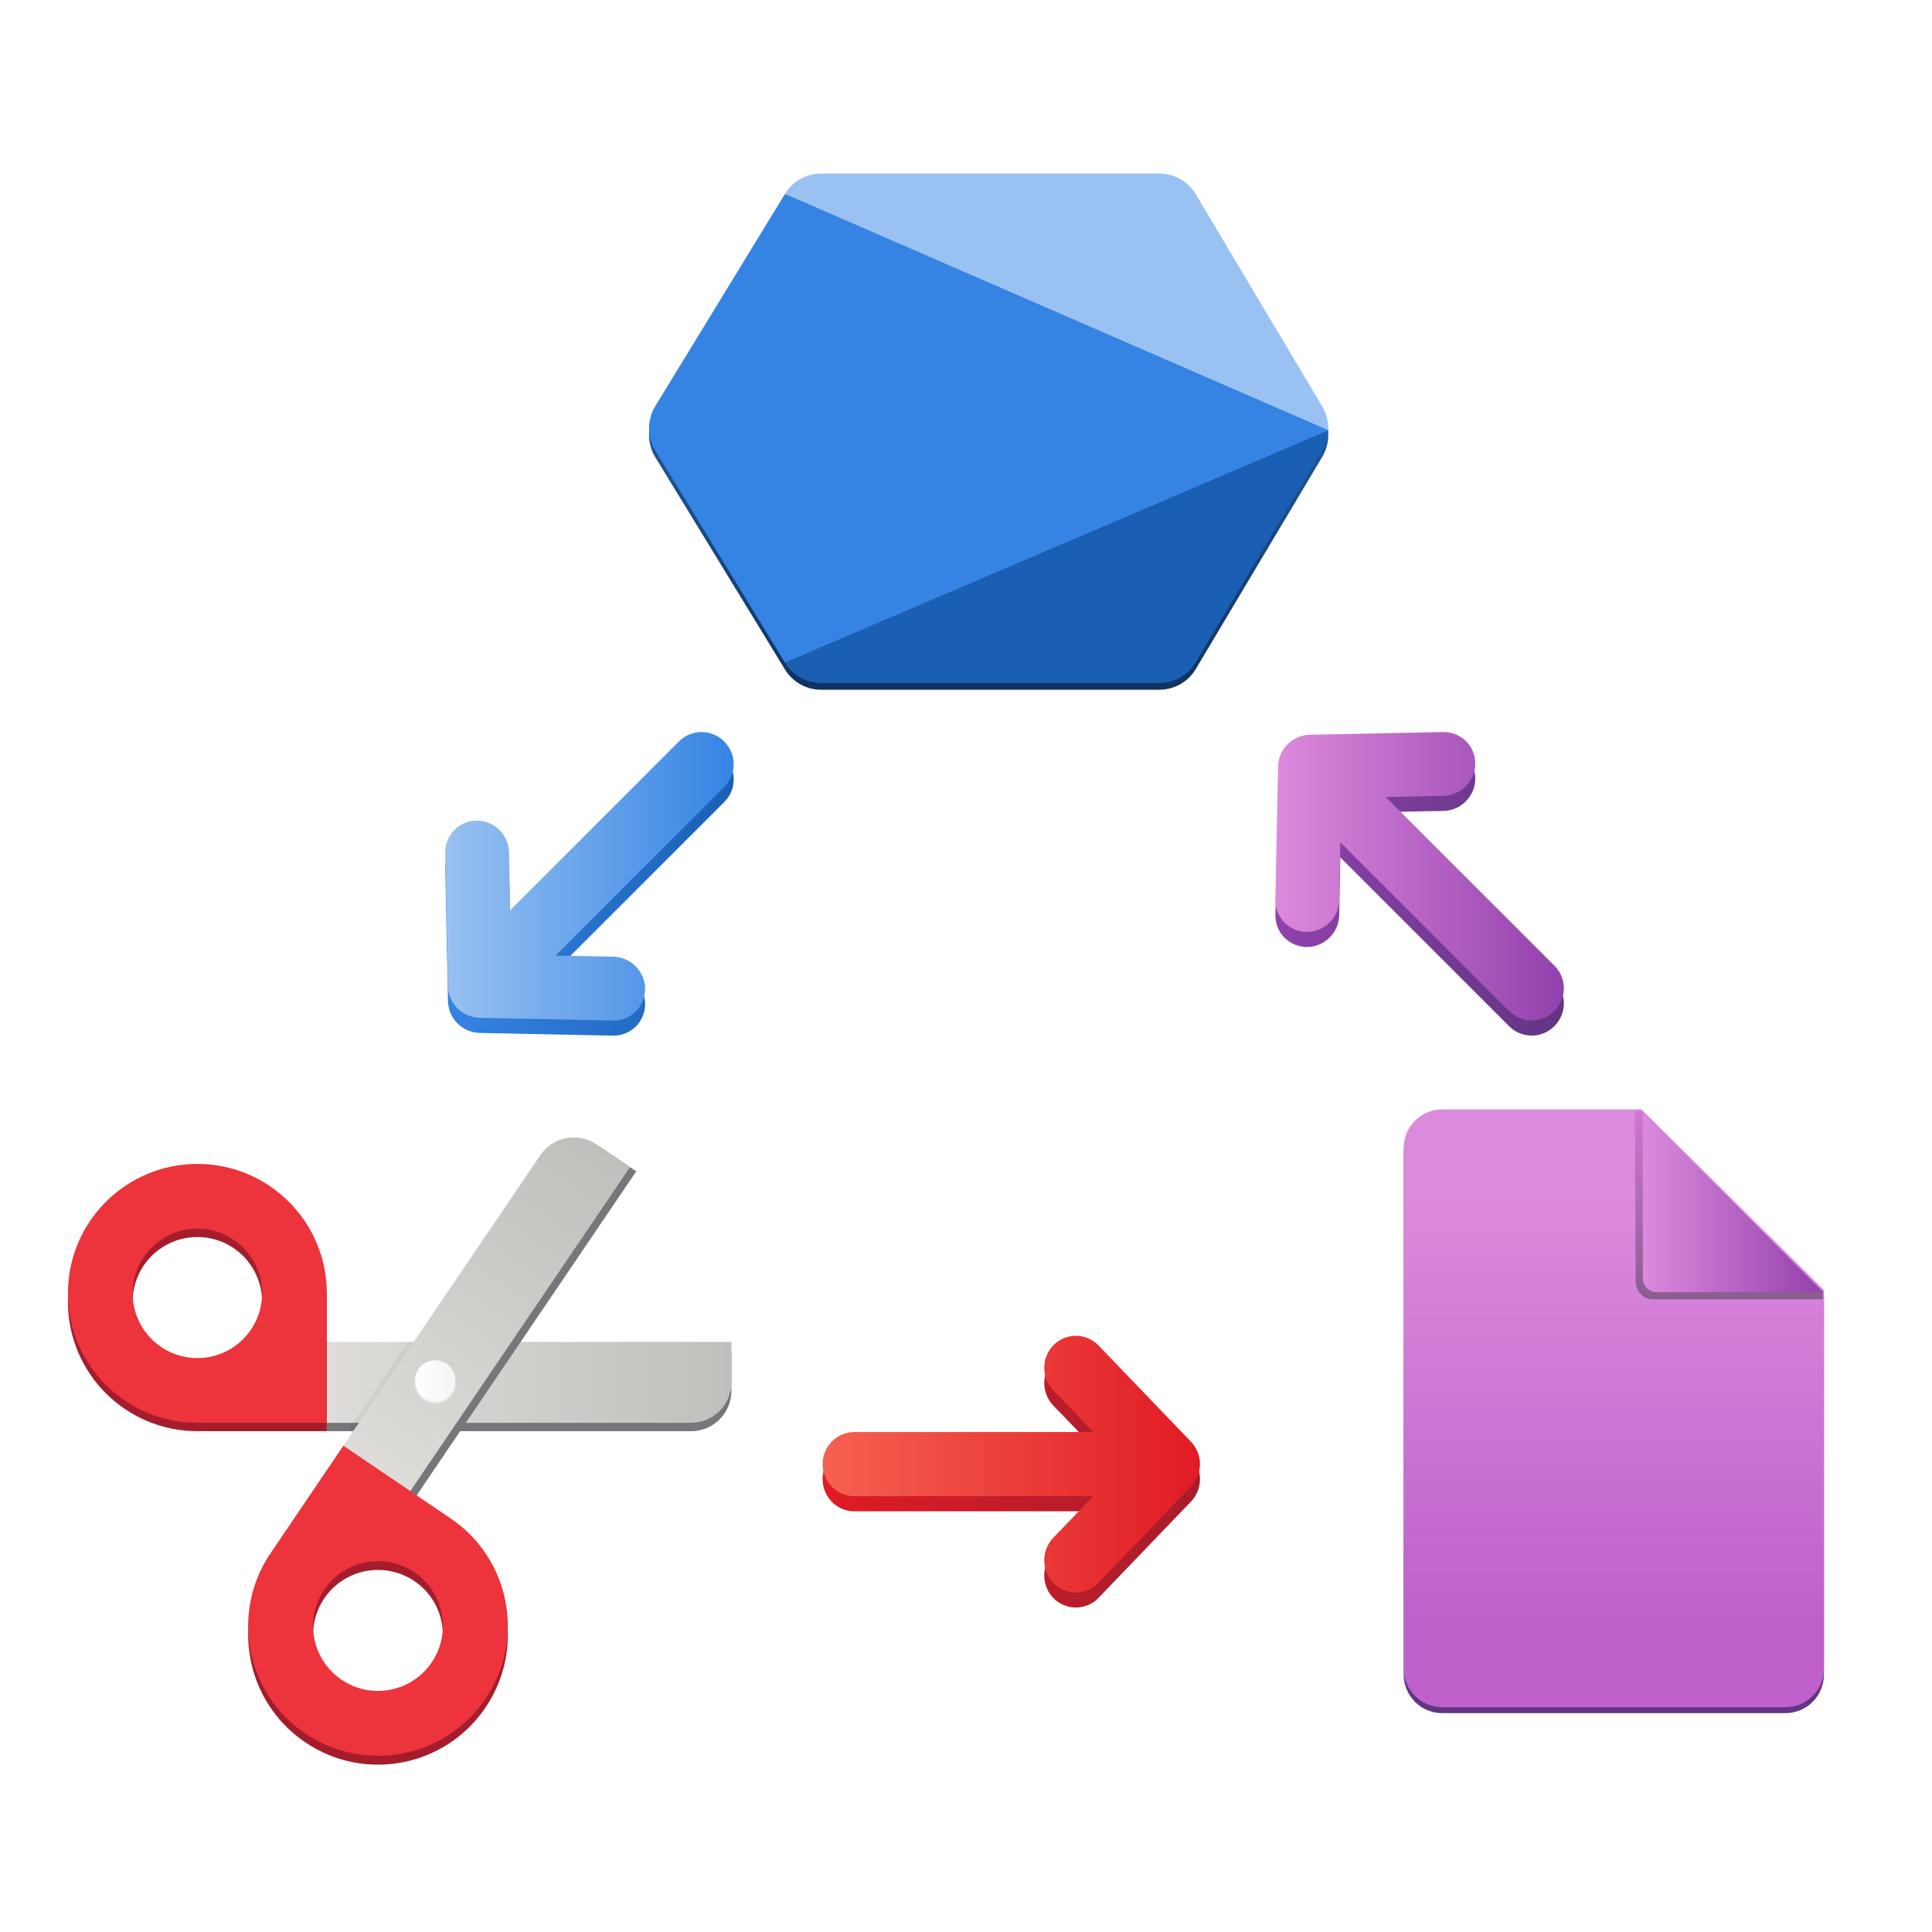
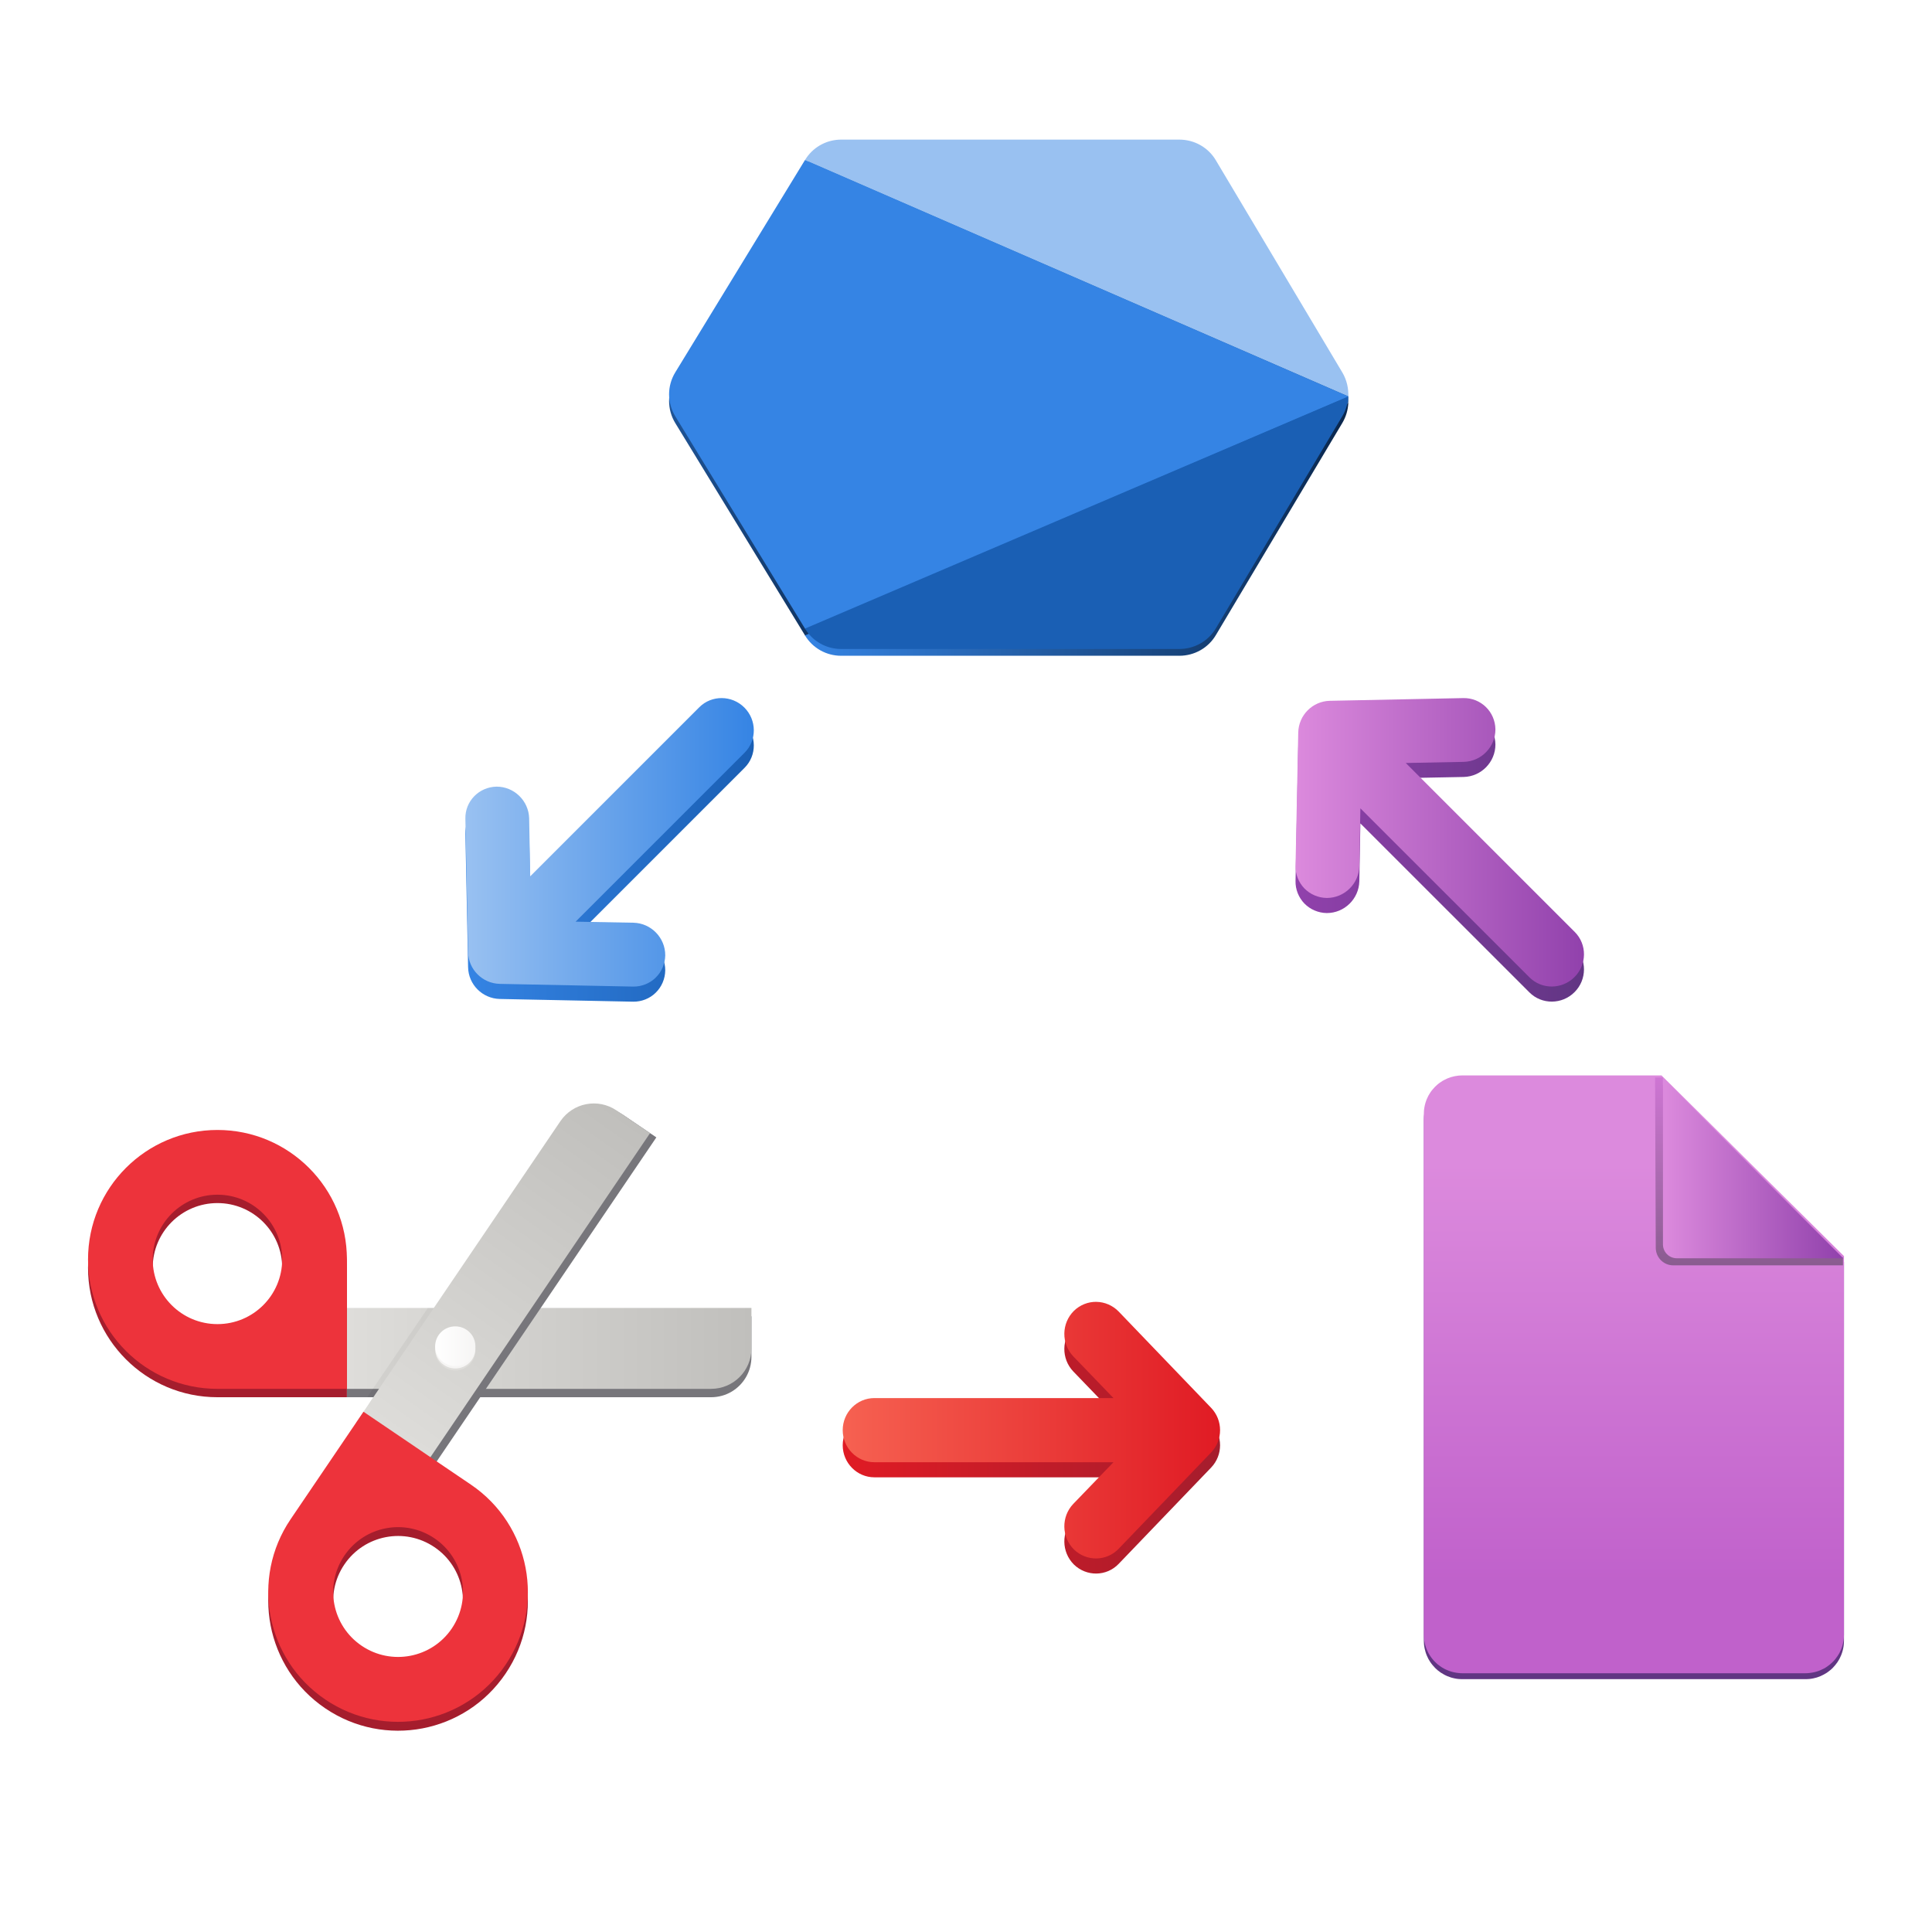
<svg xmlns="http://www.w3.org/2000/svg" xmlns:xlink="http://www.w3.org/1999/xlink" height="128px" viewBox="0 0 128 128" width="128px">
  <filter id="a" height="100%" width="100%" x="0%" y="0%">
    <feColorMatrix color-interpolation-filters="sRGB" values="0 0 0 0 1 0 0 0 0 1 0 0 0 0 1 0 0 0 1 0" />
  </filter>
-   <linearGradient id="b" gradientUnits="userSpaceOnUse" x1="54.5" x2="79.5" y1="98" y2="98">
+   <linearGradient id="b" gradientUnits="userSpaceOnUse" x1="55.831" x2="80.831" y1="95.75" y2="95.75">
    <stop offset="0" stop-color="#e01b24" />
    <stop offset="1" stop-color="#a51d2d" />
  </linearGradient>
-   <linearGradient id="c" gradientUnits="userSpaceOnUse" x1="54.5" x2="79.5" y1="97" y2="97">
+   <linearGradient id="c" gradientUnits="userSpaceOnUse" x1="55.831" x2="80.831" y1="94.75" y2="94.75">
    <stop offset="0" stop-color="#f66151" />
    <stop offset="1" stop-color="#e01b24" />
  </linearGradient>
-   <linearGradient id="d" gradientUnits="userSpaceOnUse" x1="29.5" x2="48.612" y1="59.056" y2="59.056">
+   <linearGradient id="d" gradientUnits="userSpaceOnUse" x1="30.831" x2="49.943" y1="56.806" y2="56.806">
    <stop offset="0" stop-color="#3584e4" />
    <stop offset="1" stop-color="#1a5fb4" />
  </linearGradient>
-   <linearGradient id="e" gradientUnits="userSpaceOnUse" x1="29.5" x2="48.612" y1="58.056" y2="58.056">
+   <linearGradient id="e" gradientUnits="userSpaceOnUse" x1="30.831" x2="49.943" y1="55.806" y2="55.806">
    <stop offset="0" stop-color="#99c1f1" />
    <stop offset="1" stop-color="#3584e4" />
  </linearGradient>
  <linearGradient id="f" gradientUnits="userSpaceOnUse">
    <stop offset="0" stop-color="#9141ac" />
    <stop offset="1" stop-color="#613583" />
  </linearGradient>
-   <linearGradient id="g" x1="84.5" x2="103.612" xlink:href="#f" y1="59.056" y2="59.056" />
+   <linearGradient id="g" x1="85.831" x2="104.943" xlink:href="#f" y1="56.806" y2="56.806" />
  <linearGradient id="h" gradientUnits="userSpaceOnUse">
    <stop offset="0" stop-color="#dc8add" />
    <stop offset="1" stop-color="#9141ac" />
  </linearGradient>
-   <linearGradient id="i" x1="84.5" x2="103.612" xlink:href="#h" y1="58.056" y2="58.056" />
-   <linearGradient id="j" gradientUnits="userSpaceOnUse" x1="65.5" x2="65.5" y1="6.324" y2="51.323">
+   <linearGradient id="i" x1="85.831" x2="104.943" xlink:href="#h" y1="55.806" y2="55.806" />
+   <linearGradient id="j" gradientUnits="userSpaceOnUse">
    <stop offset="0" stop-color="#3584e4" />
    <stop offset="1" stop-color="#0a274d" />
  </linearGradient>
-   <mask id="k">
+   <linearGradient id="k" x1="66.831" x2="66.831" xlink:href="#j" y1="4.074" y2="49.073" />
+   <linearGradient id="l" gradientTransform="matrix(0.660011 0 0 0.306811 55.49355 -129.1193)" x1="-3.273" x2="51.263" xlink:href="#j" y1="507.916" y2="507.916" />
+   <mask id="m">
    <g filter="url(#a)">
      <rect fill-opacity="0.4" height="153.6" width="153.6" x="-12.8" y="-12.8" />
    </g>
  </mask>
-   <linearGradient id="l" gradientTransform="matrix(-0.0106801 2.680171 2.680171 0.0106801 17.07828 94.1443)" gradientUnits="userSpaceOnUse" x1="6" x2="6.445" y1="6.5" y2="6.5">
+   <linearGradient id="n" gradientTransform="matrix(-0.0106801 2.680171 2.680171 0.0106801 18.40897 91.8943)" gradientUnits="userSpaceOnUse" x1="6" x2="6.445" y1="6.5" y2="6.5">
    <stop offset="0" />
    <stop offset="1" stop-color="#4d4d4d" stop-opacity="0" />
  </linearGradient>
-   <clipPath id="m">
+   <clipPath id="o">
    <rect height="152" width="192" />
  </clipPath>
-   <linearGradient id="n" gradientUnits="userSpaceOnUse">
+   <linearGradient id="p" gradientUnits="userSpaceOnUse">
    <stop offset="0" stop-color="#deddda" />
    <stop offset="1" stop-color="#c0bfbc" />
  </linearGradient>
-   <linearGradient id="o" x1="21.653" x2="48.455" xlink:href="#n" y1="91.586" y2="91.586" />
-   <mask id="p">
+   <linearGradient id="q" x1="22.984" x2="49.786" xlink:href="#p" y1="89.336" y2="89.336" />
+   <mask id="r">
    <g filter="url(#a)">
      <rect fill-opacity="0.05" height="153.6" width="153.6" x="-12.8" y="-12.8" />
    </g>
  </mask>
-   <clipPath id="q">
+   <clipPath id="s">
    <rect height="152" width="192" />
  </clipPath>
-   <linearGradient id="r" x1="24.48" x2="39.935" xlink:href="#n" y1="98.006" y2="76.102" />
-   <linearGradient id="s" gradientUnits="userSpaceOnUse" x1="27.5" x2="30.164" y1="91.44" y2="91.44">
+   <linearGradient id="t" x1="25.811" x2="41.265" xlink:href="#p" y1="95.756" y2="73.852" />
+   <linearGradient id="u" gradientUnits="userSpaceOnUse" x1="28.831" x2="31.494" y1="89.19" y2="89.19">
    <stop offset="0" stop-color="#ffffff" />
    <stop offset="1" stop-color="#f6f5f4" />
  </linearGradient>
-   <linearGradient id="t" x1="106.919" x2="106.919" xlink:href="#f" y1="79.779" y2="107.617" />
-   <mask id="u">
+   <linearGradient id="v" x1="108.25" x2="108.25" xlink:href="#f" y1="77.529" y2="105.367" />
+   <mask id="w">
    <g filter="url(#a)">
      <rect fill-opacity="0.5" height="153.6" width="153.6" x="-12.8" y="-12.8" />
    </g>
  </mask>
-   <linearGradient id="v" x1="114.919" x2="114.919" xlink:href="#f" y1="95.779" y2="123.617" />
-   <clipPath id="w">
+   <linearGradient id="x" x1="116.25" x2="116.25" xlink:href="#f" y1="93.529" y2="121.367" />
+   <clipPath id="y">
    <rect height="152" width="192" />
  </clipPath>
-   <linearGradient id="x" x1="49.25" x2="49.25" xlink:href="#f" y1="161.005" y2="212.592" />
-   <linearGradient id="y" gradientUnits="userSpaceOnUse" x1="106.919" x2="106.919" y1="79.383" y2="107.221">
+   <linearGradient id="z" x1="50.58" x2="50.58" xlink:href="#f" y1="158.755" y2="210.342" />
+   <linearGradient id="A" gradientUnits="userSpaceOnUse" x1="108.25" x2="108.25" y1="77.133" y2="104.971">
    <stop offset="0" stop-color="#dc8add" />
    <stop offset="1" stop-color="#c061cb" />
  </linearGradient>
-   <mask id="z">
+   <mask id="B">
    <g filter="url(#a)">
      <rect fill-opacity="0.5" height="153.6" width="153.6" x="-12.8" y="-12.8" />
    </g>
  </mask>
-   <linearGradient id="A" gradientUnits="userSpaceOnUse" x1="122.546" x2="122.546" y1="89.636" y2="102.084">
+   <linearGradient id="C" gradientUnits="userSpaceOnUse" x1="123.877" x2="123.877" y1="87.386" y2="99.834">
    <stop offset="0" stop-color="#c061cb" />
    <stop offset="1" stop-color="#3d3846" />
  </linearGradient>
-   <clipPath id="B">
+   <clipPath id="D">
    <rect height="152" width="192" />
  </clipPath>
-   <linearGradient id="C" x1="108.845" x2="120.792" xlink:href="#h" y1="79.64" y2="79.64" />
+   <linearGradient id="E" x1="110.176" x2="122.122" xlink:href="#h" y1="77.39" y2="77.39" />
  <g fill-rule="evenodd">
-     <path d="m 158.68 5.91 h 0.004 m 0 0 c -161.418 -21.219 -161.418 -21.219 0 0 c 8.723 1.148 8.723 1.148 0 0 z m 0 0" />
-     <path d="m 71.309 89.5 c -0.551 -0.008 -1.09 0.207 -1.492 0.598 c -0.828 0.82 -0.844 2.168 -0.043 3.012 l 2.664 2.766 h -15.84 c -1.156 0 -2.098 0.953 -2.098 2.125 c 0 1.168 0.941 2.125 2.098 2.125 h 15.84 l -2.664 2.762 c -0.801 0.848 -0.785 2.191 0.043 3.016 c 0.836 0.812 2.164 0.797 2.965 -0.043 l 6.121 -6.375 c 0.797 -0.828 0.797 -2.141 0 -2.969 l -6.121 -6.375 c -0.383 -0.398 -0.918 -0.633 -1.473 -0.641 z m 0 0" fill="url(#b)" />
-     <path d="m 71.309 88.5 c -0.551 -0.008 -1.09 0.207 -1.492 0.598 c -0.828 0.82 -0.844 2.168 -0.043 3.012 l 2.664 2.766 h -15.84 c -1.156 0 -2.098 0.953 -2.098 2.125 c 0 1.168 0.941 2.125 2.098 2.125 h 15.84 l -2.664 2.762 c -0.801 0.848 -0.785 2.191 0.043 3.016 c 0.836 0.812 2.164 0.797 2.965 -0.043 l 6.121 -6.375 c 0.797 -0.828 0.797 -2.141 0 -2.969 l -6.121 -6.375 c -0.383 -0.398 -0.918 -0.633 -1.473 -0.641 z m 0 0" fill="url(#c)" />
-     <path d="m 42.113 68.02 c 0.391 -0.383 0.621 -0.918 0.629 -1.477 c 0.004 -1.164 -0.934 -2.129 -2.102 -2.16 l -3.836 -0.07 l 11.199 -11.199 c 0.816 -0.816 0.809 -2.16 -0.02 -2.988 c -0.824 -0.828 -2.168 -0.836 -2.984 -0.02 l -11.199 11.203 l -0.074 -3.84 c -0.027 -1.164 -0.992 -2.105 -2.156 -2.102 c -1.168 0.02 -2.094 0.969 -2.07 2.129 l 0.18 8.836 c 0.023 1.148 0.953 2.074 2.102 2.102 l 8.836 0.18 c 0.555 0.008 1.094 -0.203 1.496 -0.594 z m 0 0" fill="url(#d)" />
-     <path d="m 42.113 67.02 c 0.391 -0.383 0.621 -0.918 0.629 -1.477 c 0.004 -1.164 -0.934 -2.129 -2.102 -2.16 l -3.836 -0.07 l 11.199 -11.199 c 0.816 -0.816 0.809 -2.16 -0.02 -2.988 c -0.824 -0.828 -2.168 -0.836 -2.984 -0.02 l -11.199 11.203 l -0.074 -3.84 c -0.027 -1.164 -0.992 -2.105 -2.156 -2.102 c -1.168 0.02 -2.094 0.969 -2.07 2.129 l 0.18 8.836 c 0.023 1.148 0.953 2.074 2.102 2.102 l 8.836 0.18 c 0.555 0.008 1.094 -0.203 1.496 -0.594 z m 0 0" fill="url(#e)" />
-     <path d="m 85.09 62.113 c 0.383 0.391 0.918 0.621 1.48 0.629 c 1.164 0.004 2.125 -0.934 2.156 -2.102 l 0.074 -3.836 l 11.199 11.199 c 0.816 0.816 2.16 0.809 2.984 -0.02 c 0.828 -0.824 0.836 -2.168 0.02 -2.984 l -11.199 -11.199 l 3.836 -0.074 c 1.168 -0.027 2.105 -0.992 2.102 -2.156 c -0.016 -1.168 -0.965 -2.094 -2.125 -2.07 l -8.836 0.18 c -1.148 0.023 -2.078 0.953 -2.102 2.102 l -0.18 8.836 c -0.008 0.555 0.203 1.094 0.59 1.496 z m 0 0" fill="url(#g)" />
-     <path d="m 85.09 61.113 c 0.383 0.391 0.918 0.621 1.48 0.629 c 1.164 0.004 2.125 -0.934 2.156 -2.102 l 0.074 -3.836 l 11.199 11.199 c 0.816 0.816 2.16 0.809 2.984 -0.02 c 0.828 -0.824 0.836 -2.168 0.02 -2.984 l -11.199 -11.199 l 3.836 -0.074 c 1.168 -0.027 2.105 -0.992 2.102 -2.156 c -0.016 -1.168 -0.965 -2.094 -2.125 -2.07 l -8.836 0.18 c -1.148 0.023 -2.078 0.953 -2.102 2.102 l -0.18 8.836 c -0.008 0.555 0.203 1.094 0.59 1.496 z m 0 0" fill="url(#i)" />
+     <path d="m 72.637 87.25 c -0.547 -0.008 -1.09 0.207 -1.488 0.598 c -0.828 0.82 -0.848 2.168 -0.043 3.012 l 2.664 2.766 h -15.84 c -1.156 0 -2.098 0.953 -2.098 2.125 c 0 1.168 0.941 2.125 2.098 2.125 h 15.84 l -2.664 2.762 c -0.805 0.848 -0.785 2.191 0.043 3.016 c 0.836 0.812 2.16 0.797 2.965 -0.043 l 6.121 -6.375 c 0.797 -0.828 0.797 -2.141 0 -2.969 l -6.121 -6.375 c -0.387 -0.398 -0.918 -0.633 -1.477 -0.641 z m 0 0" fill="url(#b)" />
+     <path d="m 72.637 86.25 c -0.547 -0.008 -1.09 0.207 -1.488 0.598 c -0.828 0.82 -0.848 2.168 -0.043 3.012 l 2.664 2.766 h -15.84 c -1.156 0 -2.098 0.953 -2.098 2.125 c 0 1.168 0.941 2.125 2.098 2.125 h 15.84 l -2.664 2.762 c -0.805 0.848 -0.785 2.191 0.043 3.016 c 0.836 0.812 2.16 0.797 2.965 -0.043 l 6.121 -6.375 c 0.797 -0.828 0.797 -2.141 0 -2.969 l -6.121 -6.375 c -0.387 -0.398 -0.918 -0.633 -1.477 -0.641 z m 0 0" fill="url(#c)" />
+     <path d="m 43.441 65.77 c 0.395 -0.383 0.625 -0.918 0.633 -1.477 c 0.004 -1.164 -0.934 -2.129 -2.102 -2.16 l -3.836 -0.07 l 11.199 -11.199 c 0.816 -0.816 0.809 -2.16 -0.02 -2.988 s -2.168 -0.836 -2.984 -0.02 l -11.203 11.203 l -0.07 -3.84 c -0.031 -1.164 -0.992 -2.105 -2.16 -2.102 c -1.164 0.02 -2.094 0.969 -2.066 2.129 l 0.18 8.836 c 0.023 1.148 0.949 2.074 2.098 2.102 l 8.836 0.18 c 0.555 0.008 1.098 -0.203 1.496 -0.594 z m 0 0" fill="url(#d)" />
+     <path d="m 43.441 64.77 c 0.395 -0.383 0.625 -0.918 0.633 -1.477 c 0.004 -1.164 -0.934 -2.129 -2.102 -2.16 l -3.836 -0.07 l 11.199 -11.199 c 0.816 -0.816 0.809 -2.16 -0.02 -2.988 s -2.168 -0.836 -2.984 -0.02 l -11.203 11.203 l -0.07 -3.84 c -0.031 -1.164 -0.992 -2.105 -2.16 -2.102 c -1.164 0.02 -2.094 0.969 -2.066 2.129 l 0.18 8.836 c 0.023 1.148 0.949 2.074 2.098 2.102 l 8.836 0.18 c 0.555 0.008 1.098 -0.203 1.496 -0.594 z m 0 0" fill="url(#e)" />
+     <path d="m 86.422 59.863 c 0.383 0.391 0.918 0.621 1.477 0.629 c 1.168 0.004 2.129 -0.934 2.16 -2.102 l 0.07 -3.836 l 11.203 11.199 c 0.816 0.816 2.156 0.809 2.984 -0.02 c 0.828 -0.824 0.836 -2.168 0.02 -2.984 l -11.199 -11.199 l 3.836 -0.074 c 1.168 -0.027 2.105 -0.992 2.102 -2.156 c -0.016 -1.168 -0.965 -2.094 -2.129 -2.07 l -8.836 0.18 c -1.148 0.023 -2.074 0.953 -2.098 2.102 l -0.18 8.836 c -0.012 0.555 0.203 1.094 0.59 1.496 z m 0 0" fill="url(#g)" />
+     <path d="m 86.422 58.863 c 0.383 0.391 0.918 0.621 1.477 0.629 c 1.168 0.004 2.129 -0.934 2.16 -2.102 l 0.07 -3.836 l 11.203 11.199 c 0.816 0.816 2.156 0.809 2.984 -0.02 c 0.828 -0.824 0.836 -2.168 0.02 -2.984 l -11.199 -11.199 l 3.836 -0.074 c 1.168 -0.027 2.105 -0.992 2.102 -2.156 c -0.016 -1.168 -0.965 -2.094 -2.129 -2.07 l -8.836 0.18 c -1.148 0.023 -2.074 0.953 -2.098 2.102 l -0.18 8.836 c -0.012 0.555 0.203 1.094 0.59 1.496 z m 0 0" fill="url(#i)" />
  </g>
-   <path d="m 54.398 11.949 c -0.91 0 -1.762 0.438 -2.281 1.18 l -0.098 0.148 c -0.008 0.008 -0.016 0.023 -0.023 0.031 l 36 15.656 v 0.02 c 0.027 -0.543 -0.102 -1.113 -0.391 -1.602 l -8.383 -14.059 c -0.504 -0.859 -1.426 -1.375 -2.414 -1.375 z m 0 0" fill="url(#j)" />
-   <path d="m 52.004 13.301 l -8.594 14.062 c -0.547 0.898 -0.547 2.02 0 2.922 l 8.621 14.109 l 35.965 -15.41 v -0.023 z m 0 0" fill="url(#j)" />
-   <path d="m 87.996 28.965 l -35.992 15.383 c 0.504 0.844 1.414 1.348 2.395 1.348 h 22.41 c 0.988 0 1.91 -0.516 2.414 -1.371 l 8.383 -14.062 c 0.238 -0.402 0.371 -0.848 0.391 -1.297 z m 0 0" fill="url(#j)" />
-   <path d="m 54.398 11.5 c -0.91 0 -1.762 0.438 -2.281 1.18 l -0.098 0.148 c -0.008 0.008 -0.016 0.023 -0.023 0.031 l 36 15.656 v 0.02 c 0.027 -0.543 -0.102 -1.113 -0.391 -1.602 l -8.383 -14.062 c -0.504 -0.855 -1.426 -1.371 -2.414 -1.371 z m 0 0" fill="#99c1f1" />
-   <path d="m 52.004 12.852 l -8.594 14.062 c -0.547 0.898 -0.547 2.02 0 2.922 l 8.621 14.109 l 35.965 -15.41 v -0.023 z m 0 0" fill="#3584e4" />
-   <path d="m 87.996 28.516 l -35.992 15.379 c 0.504 0.848 1.414 1.352 2.395 1.352 h 22.41 c 0.988 0 1.91 -0.516 2.414 -1.371 l 8.383 -14.062 c 0.238 -0.402 0.371 -0.848 0.391 -1.297 z m 0 0" fill="#1a5fb4" />
-   <g mask="url(#k)">
-     <g clip-path="url(#m)" transform="matrix(1 0 0 1 -8 -16)">
-       <path d="m 31.754 110.285 l -0.664 1.012 l 6.305 0.219 l 0.887 -1.277 z m 0 0" fill="url(#l)" />
+   <path d="m 55.727 9.699 c -0.906 0 -1.758 0.438 -2.281 1.18 l -0.098 0.148 c -0.004 0.008 -0.016 0.023 -0.02 0.031 l 36 15.656 v 0.02 c 0.027 -0.543 -0.102 -1.113 -0.391 -1.602 l -8.383 -14.059 c -0.504 -0.859 -1.426 -1.375 -2.418 -1.375 z m 0 0" fill="url(#k)" />
+   <path d="m 53.332 11.051 l -8.59 14.062 c -0.551 0.898 -0.551 2.02 0 2.922 l 8.621 14.109 l 35.965 -15.41 v -0.023 z m 0 0" fill="url(#k)" />
+   <path d="m 89.328 26.715 l -35.996 15.383 c 0.508 0.844 1.418 1.348 2.395 1.348 h 22.41 c 0.992 0 1.914 -0.516 2.418 -1.371 l 8.383 -14.062 c 0.238 -0.402 0.367 -0.848 0.391 -1.297 z m 0 0" fill="url(#l)" />
+   <path d="m 55.727 9.25 c -0.906 0 -1.758 0.438 -2.281 1.18 l -0.098 0.148 c -0.004 0.008 -0.016 0.023 -0.02 0.031 l 36 15.656 v 0.02 c 0.027 -0.543 -0.102 -1.113 -0.391 -1.602 l -8.383 -14.062 c -0.504 -0.855 -1.426 -1.371 -2.418 -1.371 z m 0 0" fill="#99c1f1" />
+   <path d="m 53.332 10.602 l -8.59 14.062 c -0.551 0.898 -0.551 2.02 0 2.922 l 8.621 14.109 l 35.965 -15.41 v -0.023 z m 0 0" fill="#3584e4" />
+   <path d="m 89.328 26.266 l -35.996 15.379 c 0.508 0.848 1.418 1.352 2.395 1.352 h 22.41 c 0.992 0 1.914 -0.516 2.418 -1.371 l 8.383 -14.062 c 0.238 -0.402 0.367 -0.848 0.391 -1.297 z m 0 0" fill="#1a5fb4" />
+   <g mask="url(#m)">
+     <g clip-path="url(#o)" transform="matrix(1 0 0 1 -8 -16)">
+       <path d="m 33.086 108.035 l -0.664 1.012 l 6.305 0.219 l 0.883 -1.277 z m 0 0" fill="url(#n)" />
    </g>
  </g>
-   <path d="m 21.652 89.461 v 5.359 h 24.121 c 0.508 0 0.98 -0.137 1.383 -0.379 c 0.781 -0.469 1.301 -1.32 1.301 -2.301 v -2.68 z m 0 0" fill="#77767b" />
-   <path d="m 21.652 88.906 v 5.359 h 24.121 c 1.488 0 2.684 -1.195 2.684 -2.68 v -2.68 z m 0 0" fill="url(#o)" />
-   <path d="m 13.078 77.668 c -4.738 0 -8.578 3.84 -8.578 8.578 c 0 4.734 3.84 8.574 8.578 8.574 h 8.574 v -8.574 c 0 -4.738 -3.84 -8.578 -8.574 -8.578 z m 0 4.289 c 2.367 0 4.285 1.918 4.285 4.289 c 0 2.367 -1.918 4.285 -4.285 4.285 c -2.371 0 -4.289 -1.918 -4.289 -4.285 c 0 -2.371 1.918 -4.289 4.289 -4.289 z m 0 0" fill="#a51d2d" />
-   <g mask="url(#p)">
-     <g clip-path="url(#q)" transform="matrix(1 0 0 1 -8 -16)">
-       <path d="m 35.926 104.906 h -0.906 l -4.027 5.914 h 0.91 z m 0 0" />
+   <path d="m 22.984 87.211 v 5.359 h 24.121 c 0.508 0 0.98 -0.137 1.383 -0.379 c 0.777 -0.469 1.297 -1.32 1.297 -2.301 v -2.68 z m 0 0" fill="#77767b" />
+   <path d="m 22.984 86.656 v 5.359 h 24.121 c 1.484 0 2.68 -1.195 2.68 -2.68 v -2.68 z m 0 0" fill="url(#q)" />
+   <path d="m 14.406 75.418 c -4.734 0 -8.574 3.84 -8.574 8.578 c 0 4.734 3.84 8.574 8.574 8.574 h 8.578 v -8.574 c 0 -4.738 -3.84 -8.578 -8.578 -8.578 z m 0 4.289 c 2.371 0 4.289 1.918 4.289 4.289 c 0 2.367 -1.918 4.285 -4.289 4.285 c -2.367 0 -4.289 -1.918 -4.289 -4.285 c 0 -2.371 1.922 -4.289 4.289 -4.289 z m 0 0" fill="#a51d2d" />
+   <g mask="url(#r)">
+     <g clip-path="url(#s)" transform="matrix(1 0 0 1 -8 -16)">
+       <path d="m 37.254 102.656 h -0.906 l -4.023 5.914 h 0.91 z m 0 0" />
    </g>
  </g>
-   <path d="m 27.117 99.793 l -4.438 -3.008 l 1.504 -2.219 l 3.805 -5.617 l 8.223 -12.133 c 0.836 -1.227 2.496 -1.547 3.723 -0.715 l 2.219 1.504 l -1.504 2.219 l -8.223 12.133 l -3.805 5.617 z m 0 0" fill="#77767b" />
-   <path d="m 26.699 99.508 l -2.219 -1.504 l -2.219 -1.5 l 1.504 -2.219 l 3.805 -5.617 l 8.227 -12.133 c 0.832 -1.23 2.492 -1.547 3.723 -0.715 l 2.219 1.504 l -1.504 2.219 l -8.227 12.133 l -3.805 5.613 z m 0 0" fill="url(#r)" />
-   <path d="m 13.078 77.113 c -4.738 0 -8.578 3.84 -8.578 8.578 c 0 4.734 3.84 8.574 8.578 8.574 h 8.574 v -8.574 c 0 -4.738 -3.84 -8.578 -8.574 -8.578 z m 0 4.289 c 2.367 0 4.285 1.918 4.285 4.289 c 0 2.367 -1.918 4.285 -4.285 4.285 c -2.371 0 -4.289 -1.918 -4.289 -4.285 c 0 -2.371 1.918 -4.289 4.289 -4.289 z m 0 0" fill="#ed333b" />
-   <path d="m 32.16 113.137 c -2.664 3.934 -8.012 4.961 -11.941 2.293 c -3.934 -2.664 -4.961 -8.012 -2.293 -11.941 l 4.824 -7.121 l 3.457 2.344 l 1.289 0.875 l 2.371 1.609 c 3.934 2.664 4.961 8.012 2.293 11.941 z m -3.559 -2.41 c 1.332 -1.969 0.82 -4.641 -1.145 -5.973 c -1.969 -1.332 -4.641 -0.82 -5.973 1.145 c -1.332 1.969 -0.82 4.641 1.145 5.973 c 1.969 1.332 4.641 0.82 5.973 -1.145 z m 0 0" fill="#a51d2d" />
-   <path d="m 32.16 112.551 c -2.664 3.934 -8.012 4.957 -11.941 2.293 c -3.934 -2.664 -4.961 -8.012 -2.293 -11.941 l 4.824 -7.121 l 3.457 2.344 l 1.289 0.875 l 2.371 1.609 c 3.934 2.664 4.961 8.012 2.293 11.941 z m -3.559 -2.41 c 1.332 -1.969 0.82 -4.641 -1.145 -5.973 c -1.969 -1.332 -4.641 -0.82 -5.973 1.145 c -1.332 1.969 -0.82 4.641 1.145 5.973 c 1.969 1.332 4.641 0.82 5.973 -1.145 z m 0 0" fill="#ed333b" />
-   <path d="m 30.164 91.73 c 0 0.727 -0.598 1.316 -1.332 1.316 s -1.332 -0.59 -1.332 -1.316 c 0 -0.723 0.598 -1.312 1.332 -1.312 s 1.332 0.59 1.332 1.312 z m 0 0" fill="#deddda" />
-   <path d="m 30.164 91.602 c 0 0.727 -0.598 1.312 -1.332 1.312 s -1.332 -0.586 -1.332 -1.312 c 0 -0.727 0.598 -1.312 1.332 -1.312 s 1.332 0.586 1.332 1.312 z m 0 0" fill="#f6f5f4" />
-   <path d="m 30.164 91.441 c 0 0.723 -0.598 1.312 -1.332 1.312 s -1.332 -0.59 -1.332 -1.312 c 0 -0.727 0.598 -1.316 1.332 -1.316 s 1.332 0.59 1.332 1.316 z m 0 0" fill="url(#s)" />
-   <path d="m 95.559 73.895 c -0.047 0 -0.09 0.004 -0.133 0.004 c -0.043 0.004 -0.086 0.008 -0.129 0.012 s -0.086 0.008 -0.129 0.016 c -0.043 0.008 -0.086 0.012 -0.129 0.023 c -0.082 0.016 -0.164 0.035 -0.242 0.062 c -0.082 0.023 -0.16 0.051 -0.238 0.086 c -0.074 0.031 -0.148 0.066 -0.223 0.105 c -0.07 0.039 -0.141 0.082 -0.211 0.129 c -0.066 0.047 -0.133 0.094 -0.195 0.148 c -0.062 0.051 -0.125 0.105 -0.184 0.164 c -0.055 0.059 -0.113 0.117 -0.164 0.18 s -0.102 0.129 -0.145 0.199 c -0.047 0.066 -0.09 0.137 -0.129 0.211 c -0.039 0.07 -0.074 0.145 -0.109 0.223 c -0.031 0.074 -0.059 0.152 -0.086 0.234 c -0.023 0.082 -0.043 0.164 -0.062 0.246 c -0.008 0.043 -0.016 0.082 -0.02 0.125 c -0.008 0.043 -0.016 0.086 -0.02 0.129 c -0.004 0.043 -0.008 0.086 -0.008 0.129 c -0.004 0.047 -0.004 0.09 -0.004 0.133 v 34.488 c 0 0.047 0 0.09 0.004 0.133 c 0 0.043 0.004 0.086 0.008 0.129 c 0.004 0.043 0.012 0.086 0.02 0.129 c 0.004 0.043 0.012 0.086 0.02 0.129 c 0.02 0.082 0.039 0.164 0.062 0.242 c 0.027 0.082 0.055 0.16 0.086 0.238 c 0.035 0.074 0.07 0.148 0.109 0.223 c 0.039 0.07 0.082 0.141 0.129 0.211 c 0.043 0.066 0.094 0.133 0.145 0.195 s 0.109 0.125 0.164 0.184 c 0.059 0.059 0.121 0.113 0.184 0.164 s 0.129 0.102 0.195 0.148 c 0.07 0.043 0.141 0.086 0.211 0.125 c 0.074 0.039 0.148 0.078 0.223 0.109 c 0.078 0.031 0.156 0.059 0.238 0.086 c 0.078 0.023 0.16 0.047 0.242 0.062 c 0.043 0.008 0.086 0.016 0.129 0.023 c 0.043 0.004 0.086 0.012 0.129 0.016 c 0.043 0.004 0.086 0.008 0.129 0.008 c 0.043 0.004 0.086 0.004 0.133 0.004 h 22.723 c 0.043 0 0.086 0 0.133 -0.004 c 0.043 0 0.086 -0.004 0.129 -0.008 c 0.043 -0.004 0.086 -0.012 0.129 -0.016 c 0.043 -0.008 0.082 -0.016 0.125 -0.023 c 0.082 -0.016 0.164 -0.039 0.246 -0.062 c 0.082 -0.027 0.16 -0.055 0.234 -0.086 c 0.078 -0.031 0.152 -0.07 0.223 -0.109 c 0.074 -0.039 0.145 -0.082 0.211 -0.125 c 0.07 -0.047 0.137 -0.098 0.199 -0.148 s 0.121 -0.105 0.18 -0.164 s 0.113 -0.121 0.168 -0.184 c 0.051 -0.062 0.098 -0.129 0.145 -0.195 c 0.047 -0.07 0.09 -0.141 0.129 -0.211 c 0.039 -0.074 0.074 -0.148 0.105 -0.223 c 0.035 -0.078 0.062 -0.156 0.086 -0.238 c 0.027 -0.078 0.047 -0.16 0.062 -0.242 c 0.012 -0.043 0.016 -0.086 0.023 -0.129 c 0.008 -0.043 0.012 -0.086 0.016 -0.129 c 0.004 -0.043 0.008 -0.086 0.012 -0.129 c 0 -0.043 0.004 -0.086 0.004 -0.133 v -25.074 l -12.086 -11.973 z m 0 0" fill="url(#t)" />
-   <g mask="url(#u)">
-     <g clip-path="url(#w)" transform="matrix(1 0 0 1 -8 -16)">
-       <path d="m 116.32 90.031 v 0.68 h 0.004 l 0.043 10.609 c 0.004 0.641 0.523 1.16 1.164 1.16 h 11.238 v -0.527 h -0.613 l -10.523 -10.602 c -0.262 -0.262 -0.523 -0.527 -0.785 -0.793 v -0.527 z m 0 0" fill="url(#v)" />
+   <path d="m 28.445 97.543 l -4.438 -3.008 l 1.504 -2.219 l 3.809 -5.617 l 8.223 -12.133 c 0.832 -1.227 2.492 -1.547 3.723 -0.715 l 2.219 1.504 l -1.504 2.219 l -8.223 12.133 l -3.809 5.617 z m 0 0" fill="#77767b" />
+   <path d="m 28.031 97.258 l -2.219 -1.504 l -2.219 -1.5 l 1.504 -2.219 l 3.805 -5.617 l 8.223 -12.133 c 0.836 -1.23 2.496 -1.547 3.723 -0.715 l 2.219 1.504 l -1.504 2.219 l -8.223 12.133 l -3.805 5.613 z m 0 0" fill="url(#t)" />
+   <path d="m 14.406 74.863 c -4.734 0 -8.574 3.84 -8.574 8.578 c 0 4.734 3.84 8.574 8.574 8.574 h 8.578 v -8.574 c 0 -4.738 -3.84 -8.578 -8.578 -8.578 z m 0 4.289 c 2.371 0 4.289 1.918 4.289 4.289 c 0 2.367 -1.918 4.285 -4.289 4.285 c -2.367 0 -4.289 -1.918 -4.289 -4.285 c 0 -2.371 1.922 -4.289 4.289 -4.289 z m 0 0" fill="#ed333b" />
+   <path d="m 33.492 110.887 c -2.664 3.934 -8.012 4.961 -11.945 2.293 c -3.93 -2.664 -4.957 -8.012 -2.293 -11.941 l 4.828 -7.121 l 3.457 2.344 l 1.285 0.875 l 2.375 1.609 c 3.93 2.664 4.957 8.012 2.293 11.941 z m -3.559 -2.41 c 1.332 -1.969 0.82 -4.641 -1.148 -5.973 c -1.965 -1.332 -4.637 -0.82 -5.969 1.145 c -1.336 1.969 -0.82 4.641 1.145 5.973 c 1.965 1.332 4.641 0.82 5.973 -1.145 z m 0 0" fill="#a51d2d" />
+   <path d="m 33.492 110.301 c -2.664 3.934 -8.012 4.957 -11.945 2.293 c -3.93 -2.664 -4.957 -8.012 -2.293 -11.941 l 4.828 -7.121 l 3.457 2.344 l 1.285 0.875 l 2.375 1.609 c 3.93 2.664 4.957 8.012 2.293 11.941 z m -3.559 -2.41 c 1.332 -1.969 0.82 -4.641 -1.148 -5.973 c -1.965 -1.332 -4.637 -0.82 -5.969 1.145 c -1.336 1.969 -0.82 4.641 1.145 5.973 c 1.965 1.332 4.641 0.82 5.973 -1.145 z m 0 0" fill="#ed333b" />
+   <path d="m 31.496 89.48 c 0 0.727 -0.598 1.316 -1.332 1.316 c -0.738 0 -1.332 -0.59 -1.332 -1.316 c 0 -0.723 0.594 -1.312 1.332 -1.312 c 0.734 0 1.332 0.59 1.332 1.312 z m 0 0" fill="#deddda" />
+   <path d="m 31.496 89.352 c 0 0.727 -0.598 1.312 -1.332 1.312 c -0.738 0 -1.332 -0.586 -1.332 -1.312 c 0 -0.727 0.594 -1.312 1.332 -1.312 c 0.734 0 1.332 0.586 1.332 1.312 z m 0 0" fill="#f6f5f4" />
+   <path d="m 31.496 89.191 c 0 0.723 -0.598 1.312 -1.332 1.312 c -0.738 0 -1.332 -0.59 -1.332 -1.312 c 0 -0.727 0.594 -1.316 1.332 -1.316 c 0.734 0 1.332 0.59 1.332 1.316 z m 0 0" fill="url(#u)" />
+   <path d="m 96.887 71.645 c -0.043 0 -0.086 0.004 -0.129 0.004 c -0.047 0.004 -0.09 0.008 -0.133 0.012 s -0.086 0.008 -0.129 0.016 c -0.039 0.008 -0.082 0.012 -0.125 0.023 c -0.082 0.016 -0.164 0.035 -0.246 0.062 c -0.078 0.023 -0.156 0.051 -0.234 0.086 c -0.078 0.031 -0.152 0.066 -0.223 0.105 c -0.074 0.039 -0.145 0.082 -0.211 0.129 c -0.07 0.047 -0.133 0.094 -0.199 0.148 c -0.062 0.051 -0.121 0.105 -0.18 0.164 c -0.059 0.059 -0.113 0.117 -0.164 0.18 c -0.055 0.062 -0.102 0.129 -0.148 0.199 c -0.047 0.066 -0.086 0.137 -0.129 0.211 c -0.039 0.07 -0.074 0.145 -0.105 0.223 c -0.031 0.074 -0.062 0.156 -0.086 0.234 c -0.023 0.082 -0.047 0.164 -0.062 0.246 c -0.008 0.043 -0.016 0.082 -0.023 0.125 c -0.004 0.043 -0.012 0.086 -0.016 0.129 c -0.004 0.043 -0.008 0.086 -0.008 0.129 c -0.004 0.047 -0.004 0.09 -0.004 0.133 v 34.488 c 0 0.047 0 0.09 0.004 0.133 c 0 0.043 0.004 0.086 0.008 0.129 s 0.012 0.086 0.016 0.129 c 0.008 0.043 0.016 0.086 0.023 0.129 c 0.016 0.082 0.039 0.164 0.062 0.242 c 0.023 0.082 0.055 0.16 0.086 0.238 c 0.031 0.074 0.066 0.148 0.105 0.223 c 0.043 0.07 0.082 0.141 0.129 0.211 c 0.047 0.066 0.094 0.133 0.148 0.195 c 0.051 0.062 0.105 0.125 0.164 0.184 s 0.117 0.113 0.18 0.164 c 0.066 0.051 0.129 0.102 0.199 0.148 c 0.066 0.043 0.137 0.086 0.211 0.125 c 0.07 0.039 0.145 0.078 0.223 0.109 s 0.156 0.059 0.234 0.086 c 0.082 0.023 0.164 0.047 0.246 0.062 c 0.043 0.008 0.086 0.016 0.125 0.023 c 0.043 0.004 0.086 0.012 0.129 0.016 c 0.043 0.004 0.086 0.008 0.133 0.008 c 0.043 0.004 0.086 0.004 0.129 0.004 h 22.727 c 0.043 0 0.086 0 0.129 -0.004 c 0.043 0 0.09 -0.004 0.133 -0.008 c 0.043 -0.004 0.086 -0.012 0.125 -0.016 c 0.043 -0.008 0.086 -0.016 0.129 -0.023 c 0.082 -0.016 0.164 -0.039 0.246 -0.062 c 0.078 -0.027 0.156 -0.055 0.234 -0.086 c 0.074 -0.031 0.152 -0.07 0.223 -0.109 c 0.074 -0.039 0.145 -0.082 0.211 -0.125 c 0.07 -0.047 0.133 -0.098 0.195 -0.148 c 0.066 -0.051 0.125 -0.105 0.184 -0.164 s 0.113 -0.121 0.164 -0.184 c 0.051 -0.062 0.102 -0.129 0.148 -0.195 c 0.047 -0.07 0.086 -0.141 0.129 -0.211 c 0.039 -0.074 0.074 -0.148 0.105 -0.223 c 0.031 -0.078 0.062 -0.156 0.086 -0.238 c 0.023 -0.078 0.047 -0.16 0.062 -0.242 c 0.008 -0.043 0.016 -0.086 0.023 -0.129 c 0.004 -0.043 0.012 -0.086 0.016 -0.129 s 0.008 -0.086 0.008 -0.129 c 0.004 -0.043 0.004 -0.086 0.004 -0.133 v -25.074 l -12.086 -11.973 z m 0 0" fill="url(#v)" />
+   <g mask="url(#w)">
+     <g clip-path="url(#y)" transform="matrix(1 0 0 1 -8 -16)">
+       <path d="m 117.652 87.781 v 0.68 h 0.004 l 0.043 10.609 c 0.004 0.641 0.523 1.16 1.164 1.16 h 11.238 v -0.527 h -0.617 l -10.52 -10.602 c -0.266 -0.262 -0.527 -0.527 -0.789 -0.793 v -0.527 z m 0 0" fill="url(#x)" />
    </g>
  </g>
-   <path d="m 108.844 85.098 v -11.035 l 11.949 11.945 h -11.035 c -0.504 0 -0.914 -0.406 -0.914 -0.91 z m 0 0" fill="url(#x)" />
-   <path d="m 95.559 73.5 c -0.047 0 -0.09 0 -0.133 0.004 c -0.043 0 -0.086 0.004 -0.129 0.008 c -0.043 0.008 -0.086 0.012 -0.129 0.02 c -0.043 0.004 -0.086 0.012 -0.129 0.02 c -0.082 0.02 -0.164 0.039 -0.242 0.062 c -0.082 0.027 -0.16 0.055 -0.238 0.086 c -0.074 0.035 -0.148 0.07 -0.223 0.109 c -0.07 0.039 -0.141 0.082 -0.211 0.129 c -0.066 0.043 -0.133 0.094 -0.195 0.145 s -0.125 0.109 -0.184 0.164 c -0.055 0.059 -0.113 0.121 -0.164 0.184 s -0.102 0.129 -0.145 0.195 c -0.047 0.07 -0.09 0.141 -0.129 0.211 c -0.039 0.074 -0.074 0.148 -0.109 0.223 c -0.031 0.078 -0.059 0.156 -0.086 0.238 c -0.023 0.078 -0.043 0.16 -0.062 0.246 c -0.008 0.039 -0.016 0.082 -0.02 0.125 c -0.008 0.043 -0.016 0.086 -0.02 0.129 c -0.004 0.043 -0.008 0.086 -0.008 0.129 c -0.004 0.043 -0.004 0.086 -0.004 0.133 v 34.488 c 0 0.043 0 0.09 0.004 0.133 c 0 0.043 0.004 0.086 0.008 0.129 c 0.004 0.043 0.012 0.086 0.02 0.129 c 0.004 0.043 0.012 0.086 0.02 0.125 c 0.02 0.086 0.039 0.168 0.062 0.246 c 0.027 0.082 0.055 0.16 0.086 0.234 c 0.035 0.078 0.07 0.152 0.109 0.227 c 0.039 0.07 0.082 0.141 0.129 0.207 c 0.043 0.07 0.094 0.137 0.145 0.199 s 0.109 0.125 0.164 0.18 c 0.059 0.059 0.121 0.113 0.184 0.168 c 0.062 0.051 0.129 0.098 0.195 0.145 c 0.07 0.047 0.141 0.09 0.211 0.129 c 0.074 0.039 0.148 0.074 0.223 0.105 c 0.078 0.035 0.156 0.062 0.238 0.086 c 0.078 0.027 0.16 0.047 0.242 0.062 c 0.043 0.012 0.086 0.02 0.129 0.023 c 0.043 0.008 0.086 0.012 0.129 0.016 c 0.043 0.008 0.086 0.008 0.129 0.012 c 0.043 0 0.086 0.004 0.133 0.004 h 22.723 c 0.043 0 0.086 -0.004 0.133 -0.004 l 0.129 -0.012 c 0.043 -0.004 0.086 -0.008 0.129 -0.016 c 0.043 -0.004 0.082 -0.012 0.125 -0.023 c 0.082 -0.016 0.164 -0.035 0.246 -0.062 c 0.082 -0.023 0.16 -0.051 0.234 -0.086 c 0.078 -0.031 0.152 -0.066 0.223 -0.105 c 0.074 -0.039 0.145 -0.082 0.211 -0.129 c 0.07 -0.047 0.137 -0.094 0.199 -0.145 c 0.062 -0.055 0.121 -0.109 0.18 -0.168 c 0.059 -0.055 0.113 -0.117 0.168 -0.18 c 0.051 -0.062 0.098 -0.129 0.145 -0.199 c 0.047 -0.066 0.09 -0.137 0.129 -0.207 c 0.039 -0.074 0.074 -0.148 0.105 -0.227 c 0.035 -0.074 0.062 -0.152 0.086 -0.234 c 0.027 -0.078 0.047 -0.16 0.062 -0.246 c 0.012 -0.039 0.016 -0.082 0.023 -0.125 c 0.008 -0.043 0.012 -0.086 0.016 -0.129 c 0.004 -0.043 0.008 -0.086 0.012 -0.129 c 0 -0.043 0.004 -0.09 0.004 -0.133 v -25.078 l -12.086 -11.969 z m 0 0" fill="url(#y)" />
-   <g mask="url(#z)">
-     <g clip-path="url(#B)" transform="matrix(1 0 0 1 -8 -16)">
-       <path d="m 116.32 89.637 v 0.68 h 0.004 l 0.043 10.609 c 0.004 0.641 0.523 1.16 1.164 1.156 h 11.238 v -0.523 h -0.613 l -10.523 -10.602 c -0.262 -0.266 -0.523 -0.527 -0.785 -0.793 v -0.527 z m 0 0" fill="url(#A)" />
+   <path d="m 110.176 82.848 v -11.035 l 11.945 11.945 h -11.031 c -0.504 0 -0.914 -0.406 -0.914 -0.91 z m 0 0" fill="url(#z)" />
+   <path d="m 96.887 71.25 c -0.043 0 -0.086 0 -0.129 0.004 c -0.047 0 -0.09 0.004 -0.133 0.008 c -0.043 0.008 -0.086 0.012 -0.129 0.02 c -0.039 0.004 -0.082 0.012 -0.125 0.02 c -0.082 0.02 -0.164 0.039 -0.246 0.062 c -0.078 0.027 -0.156 0.055 -0.234 0.086 c -0.078 0.035 -0.152 0.07 -0.223 0.109 c -0.074 0.039 -0.145 0.082 -0.211 0.129 c -0.07 0.043 -0.133 0.094 -0.199 0.145 c -0.062 0.051 -0.121 0.109 -0.18 0.164 c -0.059 0.059 -0.113 0.121 -0.164 0.184 c -0.055 0.062 -0.102 0.129 -0.148 0.195 c -0.047 0.07 -0.086 0.141 -0.129 0.211 c -0.039 0.074 -0.074 0.148 -0.105 0.223 c -0.031 0.078 -0.062 0.156 -0.086 0.238 c -0.023 0.078 -0.047 0.16 -0.062 0.246 c -0.008 0.039 -0.016 0.082 -0.023 0.125 c -0.004 0.043 -0.012 0.086 -0.016 0.129 s -0.008 0.086 -0.008 0.129 c -0.004 0.043 -0.004 0.086 -0.004 0.133 v 34.488 c 0 0.043 0 0.09 0.004 0.133 c 0 0.043 0.004 0.086 0.008 0.129 c 0.004 0.043 0.012 0.086 0.016 0.129 c 0.008 0.043 0.016 0.086 0.023 0.125 c 0.016 0.086 0.039 0.168 0.062 0.246 c 0.023 0.082 0.055 0.16 0.086 0.234 c 0.031 0.078 0.066 0.152 0.105 0.227 c 0.043 0.07 0.082 0.141 0.129 0.207 c 0.047 0.07 0.094 0.137 0.148 0.199 c 0.051 0.062 0.105 0.125 0.164 0.18 c 0.059 0.059 0.117 0.113 0.18 0.168 c 0.066 0.051 0.129 0.098 0.199 0.145 c 0.066 0.047 0.137 0.09 0.211 0.129 c 0.07 0.039 0.145 0.074 0.223 0.105 c 0.078 0.035 0.156 0.062 0.234 0.086 c 0.082 0.027 0.164 0.047 0.246 0.062 c 0.043 0.012 0.086 0.02 0.125 0.023 c 0.043 0.008 0.086 0.012 0.129 0.016 c 0.043 0.008 0.086 0.008 0.133 0.012 c 0.043 0 0.086 0.004 0.129 0.004 h 22.727 c 0.043 0 0.086 -0.004 0.129 -0.004 c 0.043 -0.004 0.09 -0.008 0.133 -0.012 s 0.086 -0.008 0.125 -0.016 c 0.043 -0.004 0.086 -0.012 0.129 -0.023 c 0.082 -0.016 0.164 -0.035 0.246 -0.062 c 0.078 -0.023 0.156 -0.051 0.234 -0.086 c 0.074 -0.031 0.152 -0.066 0.223 -0.105 c 0.074 -0.039 0.145 -0.082 0.211 -0.129 c 0.07 -0.047 0.133 -0.094 0.195 -0.145 c 0.066 -0.055 0.125 -0.109 0.184 -0.168 c 0.059 -0.055 0.113 -0.117 0.164 -0.18 c 0.051 -0.062 0.102 -0.129 0.148 -0.199 c 0.047 -0.066 0.086 -0.137 0.129 -0.207 c 0.039 -0.074 0.074 -0.148 0.105 -0.227 c 0.031 -0.074 0.062 -0.152 0.086 -0.234 c 0.023 -0.078 0.047 -0.16 0.062 -0.246 c 0.008 -0.039 0.016 -0.082 0.023 -0.125 c 0.004 -0.043 0.012 -0.086 0.016 -0.129 c 0.004 -0.043 0.008 -0.086 0.008 -0.129 c 0.004 -0.043 0.004 -0.09 0.004 -0.133 v -25.078 l -12.086 -11.969 z m 0 0" fill="url(#A)" />
+   <g mask="url(#B)">
+     <g clip-path="url(#D)" transform="matrix(1 0 0 1 -8 -16)">
+       <path d="m 117.652 87.387 v 0.68 h 0.004 l 0.043 10.609 c 0.004 0.641 0.523 1.16 1.164 1.156 h 11.238 v -0.523 h -0.617 l -10.52 -10.602 c -0.266 -0.266 -0.527 -0.527 -0.789 -0.793 v -0.527 z m 0 0" fill="url(#C)" />
    </g>
  </g>
-   <path d="m 108.844 84.699 v -11.031 l 11.949 11.945 h -11.035 c -0.504 0 -0.914 -0.41 -0.914 -0.914 z m 0 0" fill="url(#C)" />
+   <path d="m 110.176 82.449 v -11.031 l 11.945 11.945 h -11.031 c -0.504 0 -0.914 -0.41 -0.914 -0.914 z m 0 0" fill="url(#E)" />
</svg>
